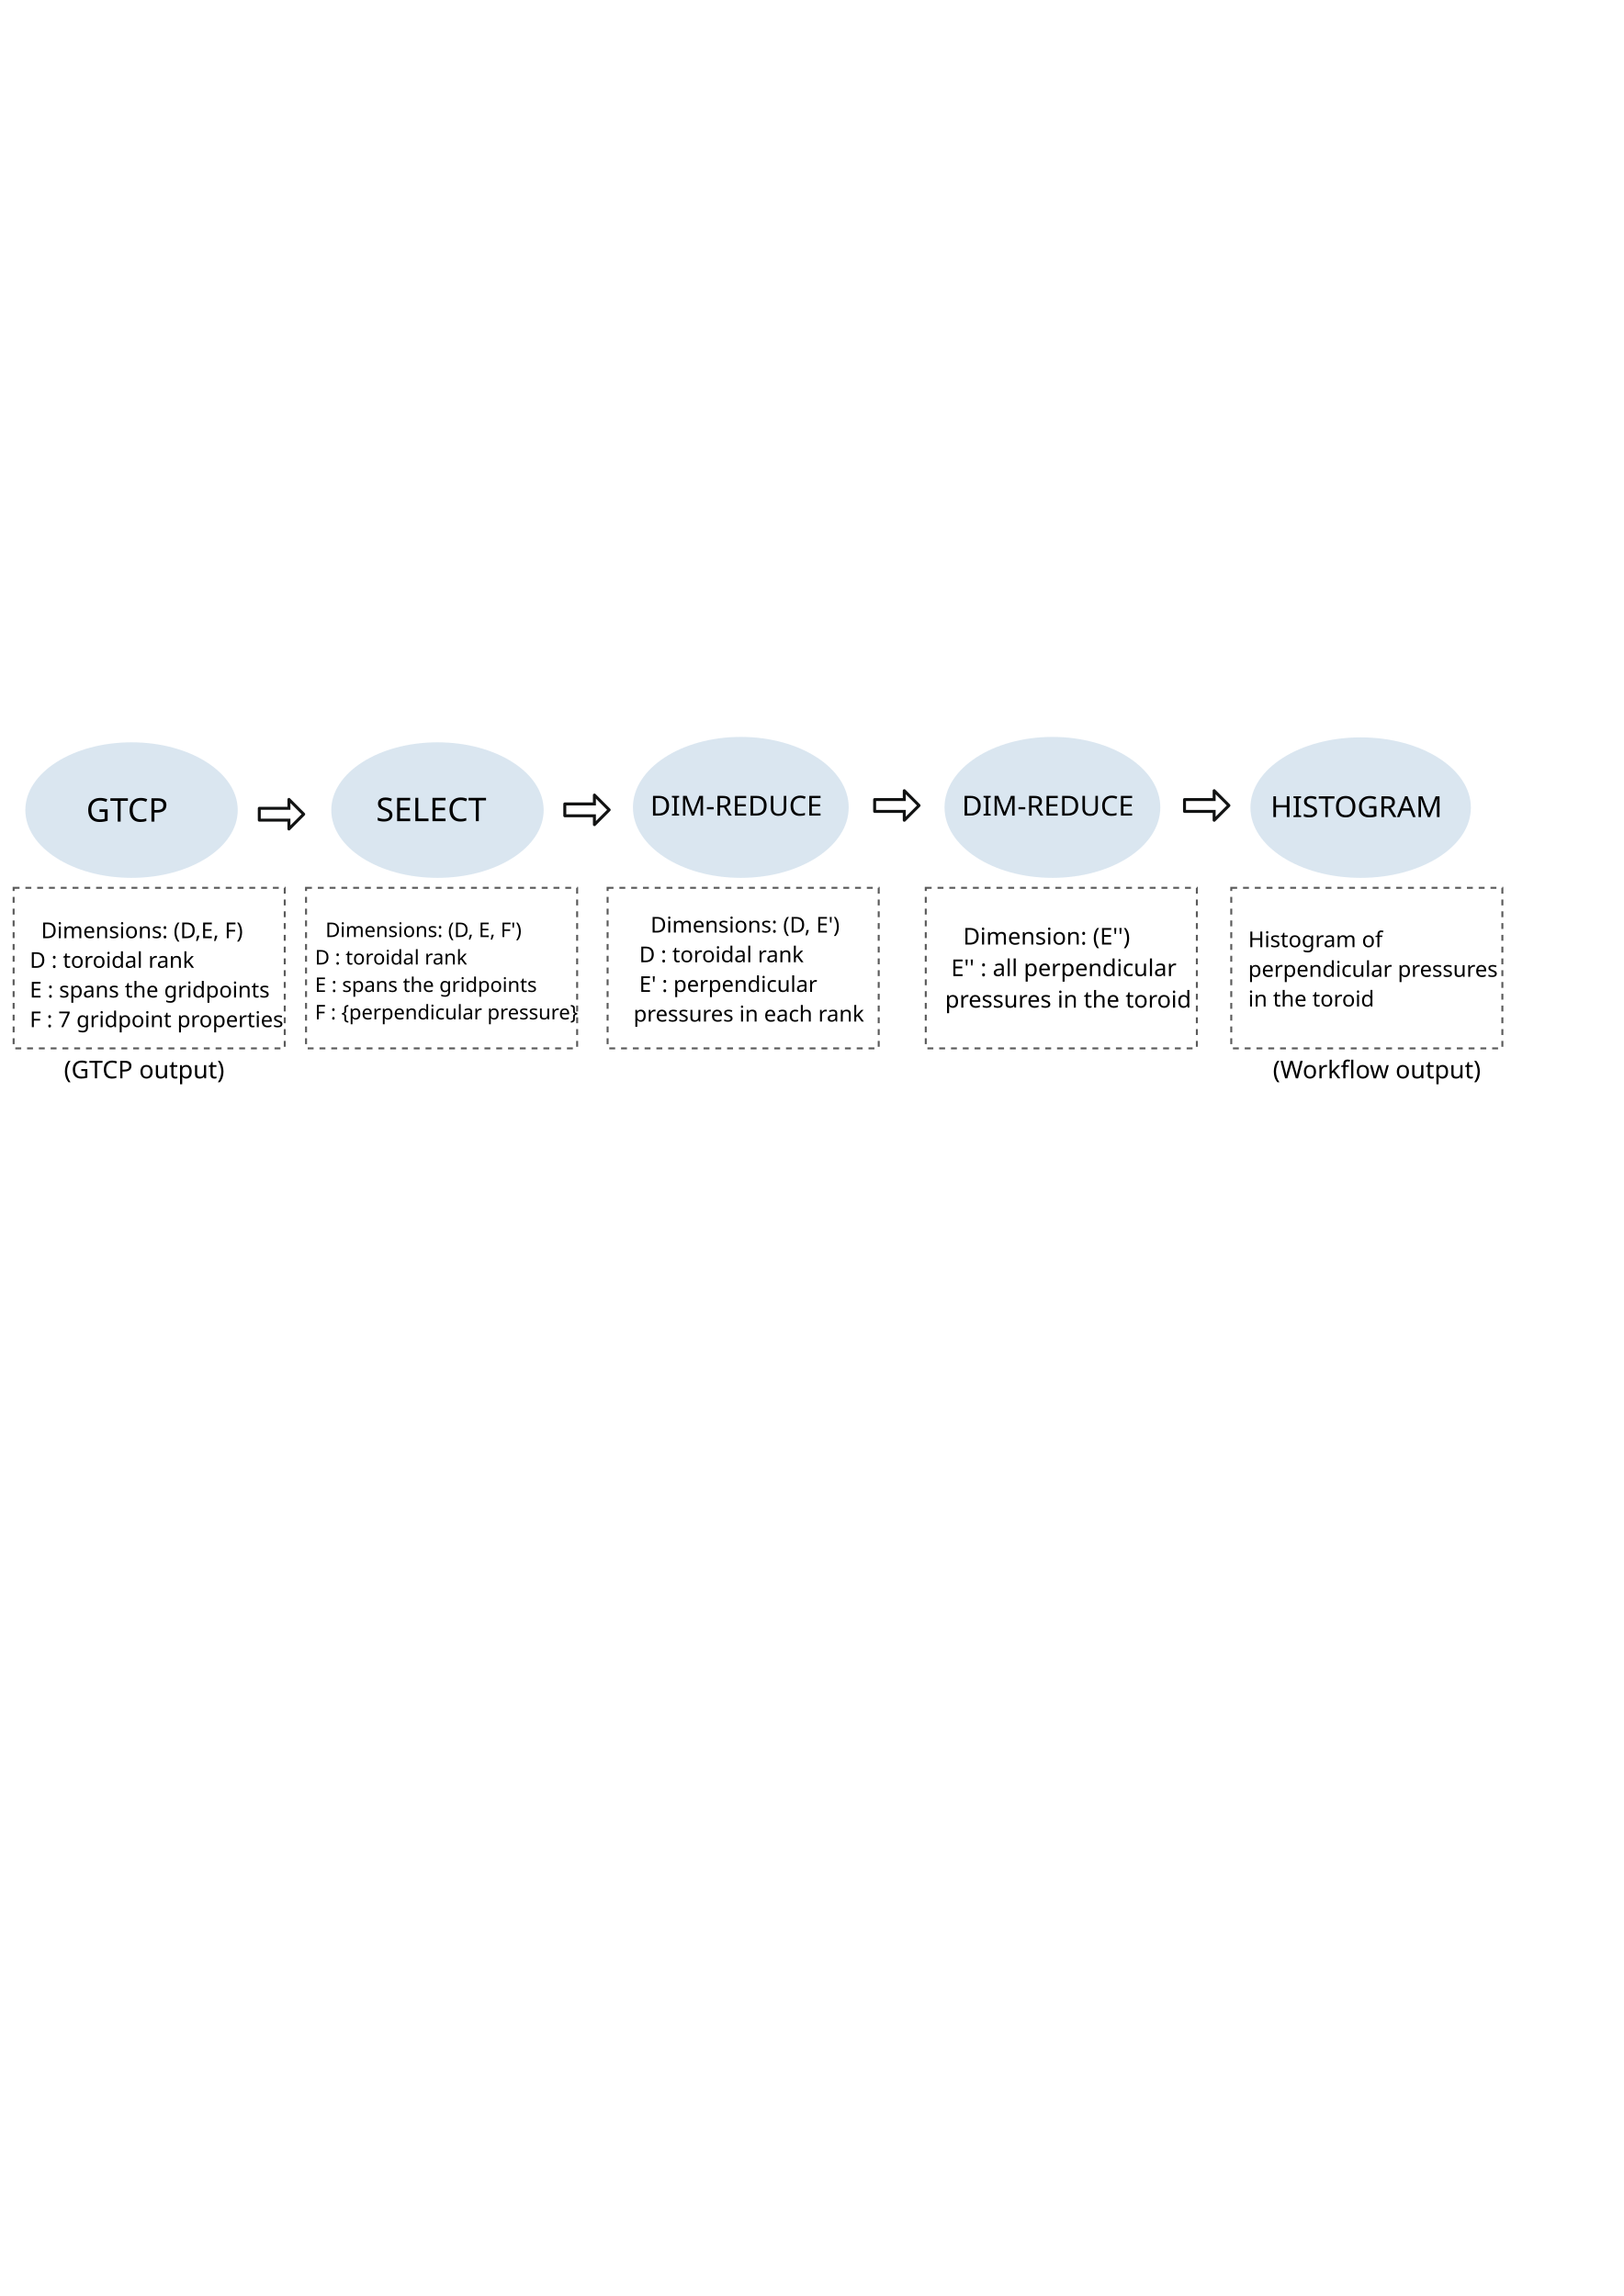
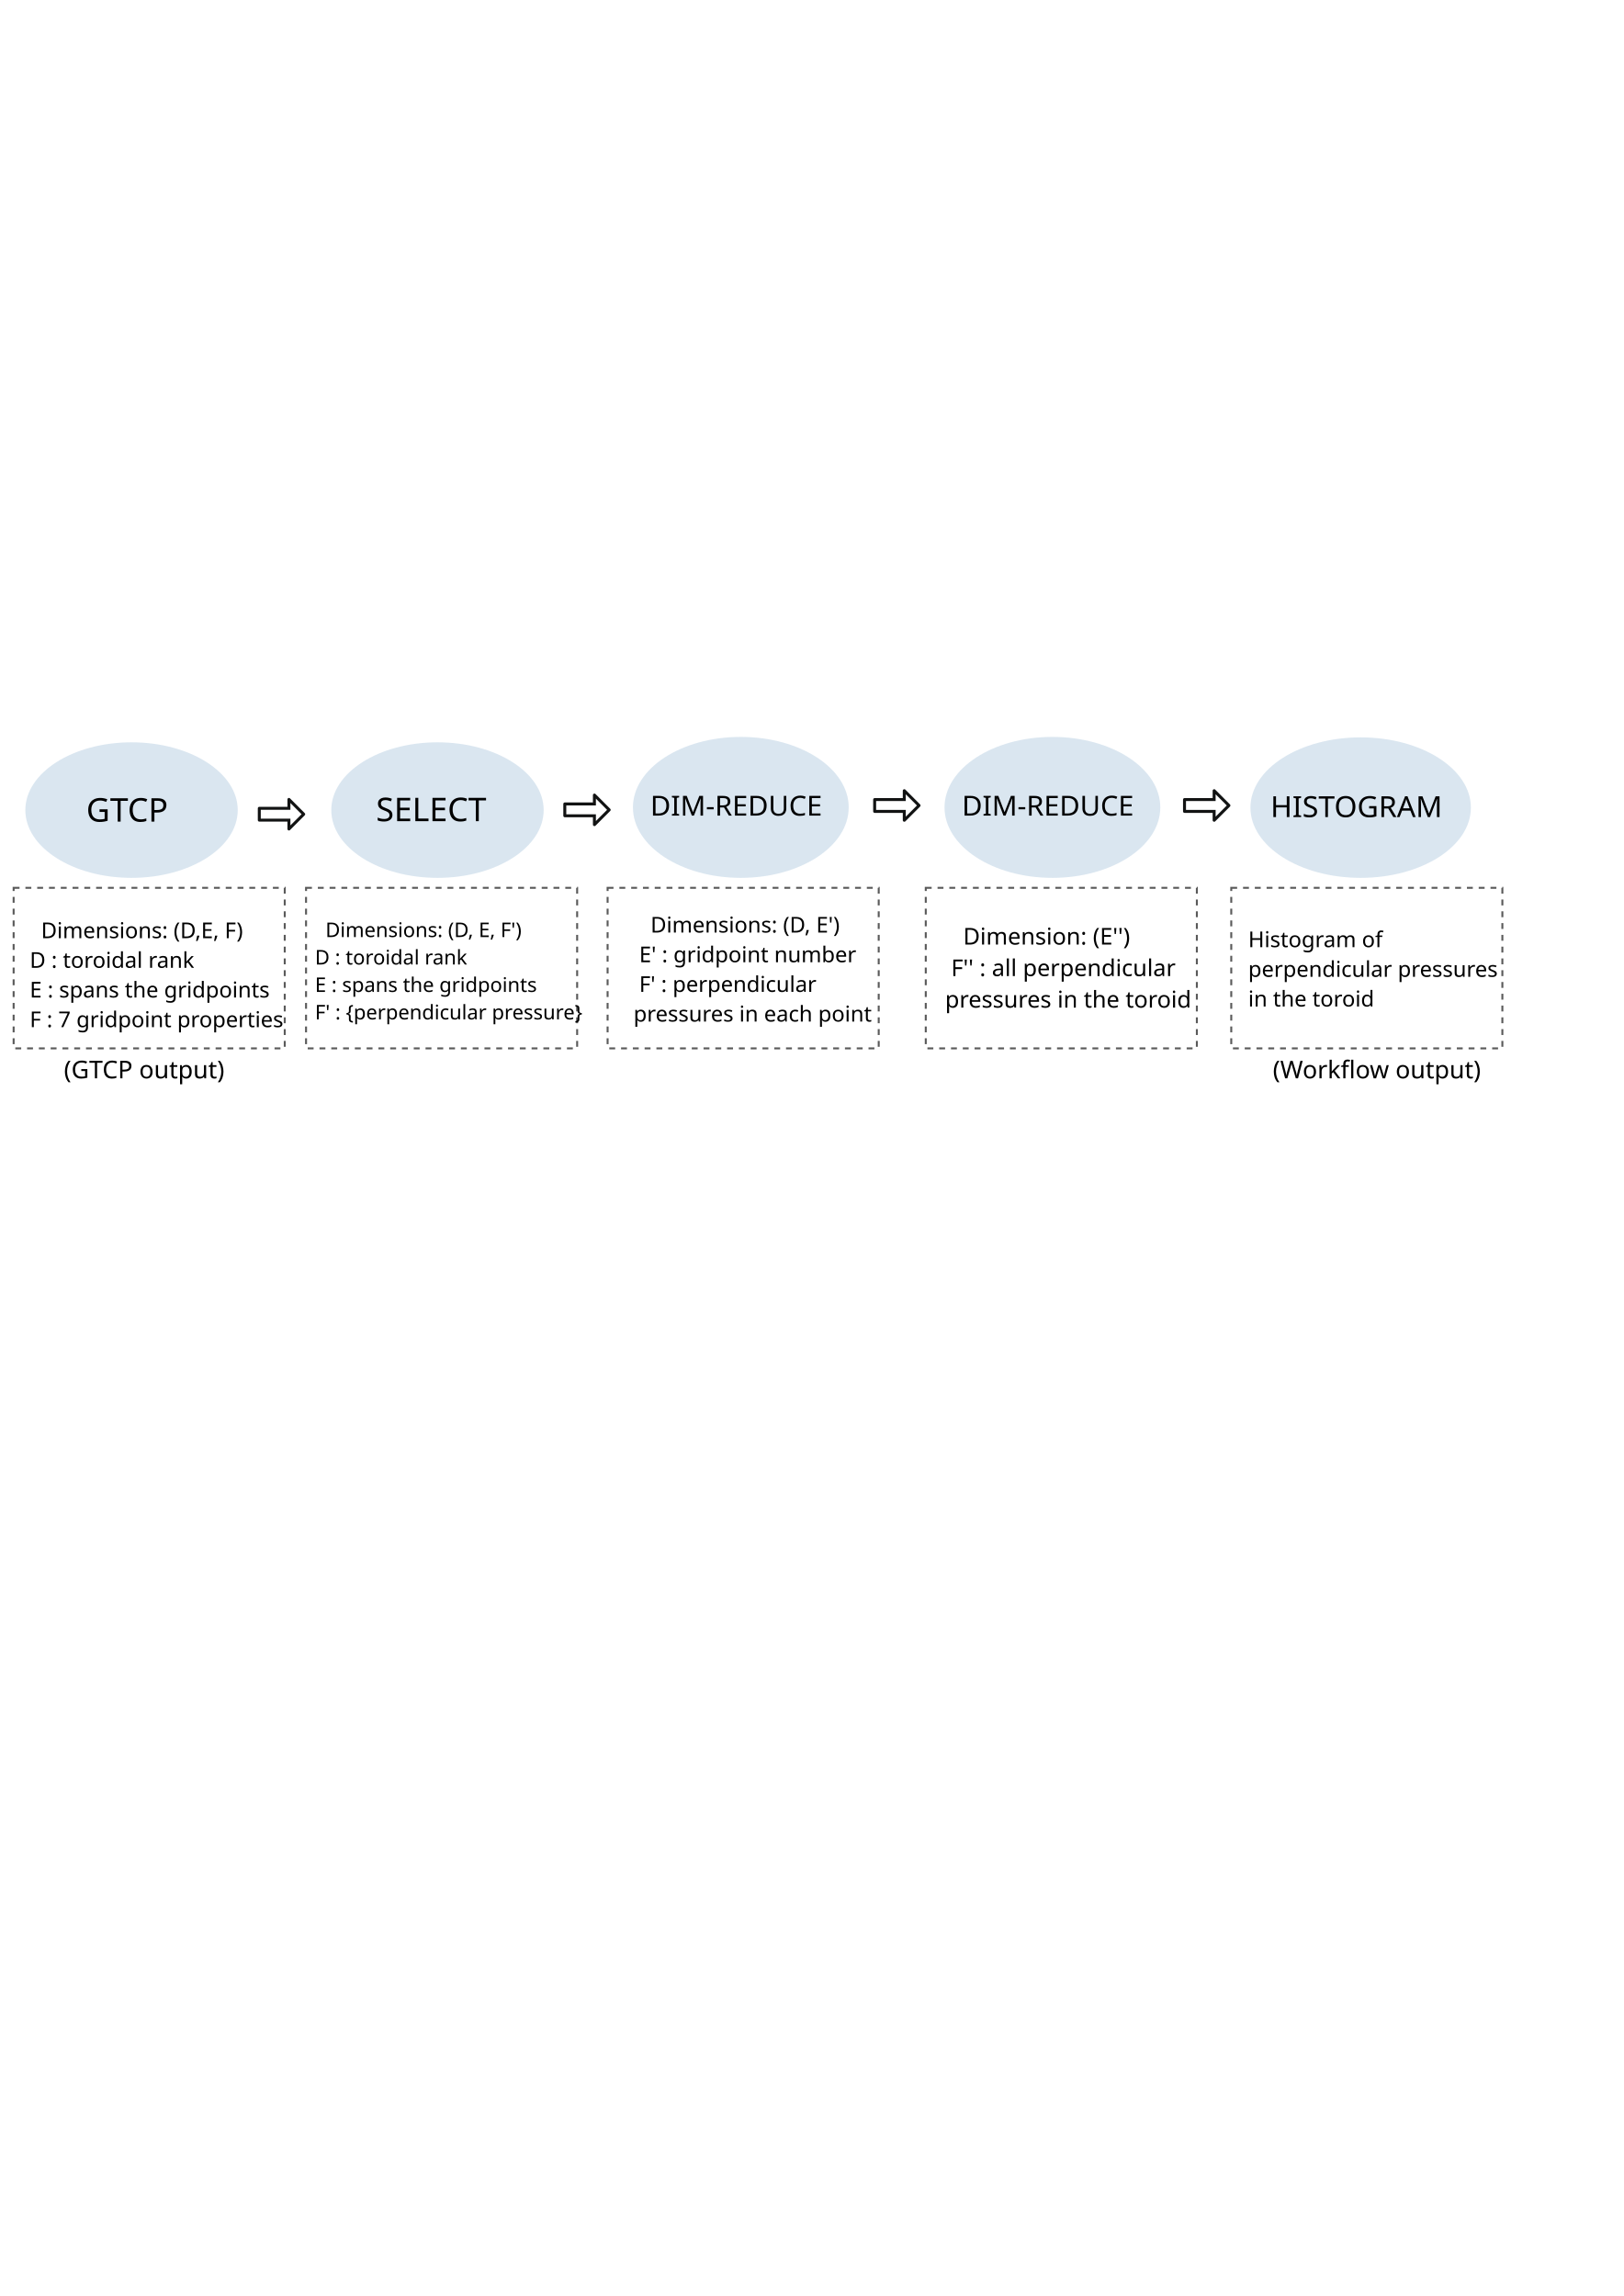
<svg xmlns="http://www.w3.org/2000/svg" xmlns:ns1="http://www.openswatchbook.org/uri/2009/osb" width="210mm" height="297mm" viewBox="0 0 744.094 1052.362" id="svg2" version="1.1">
  <defs id="defs4">
    <marker orient="auto" refY="0.0" refX="0.0" id="marker6159" style="overflow:visible;">
      <path id="path6161" style="fill-rule:evenodd;stroke-width:0.625;stroke-linejoin:round;stroke:#000000;stroke-opacity:1;fill:#000000;fill-opacity:1" d="M 8.719,4.034 L -2.207,0.016 L 8.719,-4.002 C 6.973,-1.63 6.983,1.616 8.719,4.034 z " transform="scale(1.1) rotate(180) translate(1,0)" />
    </marker>
    <marker orient="auto" refY="0.0" refX="0.0" id="Arrow2Lend" style="overflow:visible;">
      <path id="path5856" style="fill-rule:evenodd;stroke-width:0.625;stroke-linejoin:round;stroke:#000000;stroke-opacity:1;fill:#000000;fill-opacity:1" d="M 8.719,4.034 L -2.207,0.016 L 8.719,-4.002 C 6.973,-1.63 6.983,1.616 8.719,4.034 z " transform="scale(1.1) rotate(180) translate(1,0)" />
    </marker>
    <marker orient="auto" refY="0.0" refX="0.0" id="Arrow1Lend" style="overflow:visible;">
      <path id="path5838" d="M 0.0,0.0 L 5.0,-5.0 L -12.5,0.0 L 5.0,5.0 L 0.0,0.0 z " style="fill-rule:evenodd;stroke:#000000;stroke-width:1pt;stroke-opacity:1;fill:#000000;fill-opacity:1" transform="scale(0.8) rotate(180) translate(12.5,0)" />
    </marker>
    <linearGradient id="linearGradient5592" ns1:paint="solid">
      <stop style="stop-color:#dbdee3;stop-opacity:1;" offset="0" id="stop5594" />
    </linearGradient>
  </defs>
  <g id="layer1">
    <ellipse style="opacity:1;fill:#8db2d1;fill-opacity:0.321;fill-rule:evenodd;stroke:none;stroke-width:0.4;stroke-miterlimit:4;stroke-dasharray:none;stroke-dashoffset:0;stroke-opacity:1" id="path4138" cx="60.282" cy="371.3" rx="48.665" ry="31.062" />
    <text xml:space="preserve" style="font-style:normal;font-variant:normal;font-weight:normal;font-stretch:normal;font-size:15px;line-height:125%;font-family:'.Helvetica Neue DeskInterface';-inkscape-font-specification:'.Helvetica Neue DeskInterface, Normal';text-align:start;letter-spacing:0px;word-spacing:0px;writing-mode:lr-tb;text-anchor:start;fill:#000000;fill-opacity:1;stroke:none;stroke-width:1px;stroke-linecap:butt;stroke-linejoin:miter;stroke-opacity:1" x="39.506" y="376.588" id="text4140">
      <tspan id="tspan4142" x="39.506" y="376.588" style="font-style:normal;font-variant:normal;font-weight:normal;font-stretch:normal;font-size:15px;line-height:125%;font-family:'.Helvetica Neue DeskInterface';-inkscape-font-specification:'.Helvetica Neue DeskInterface, Normal';text-align:start;writing-mode:lr-tb;text-anchor:start">GTCP</tspan>
    </text>
    <text xml:space="preserve" style="font-style:normal;font-variant:normal;font-weight:normal;font-stretch:normal;font-size:10px;line-height:136%;font-family:'.Helvetica Neue DeskInterface';-inkscape-font-specification:'.Helvetica Neue DeskInterface, Normal';text-align:start;letter-spacing:0px;word-spacing:0px;writing-mode:lr-tb;text-anchor:start;fill:#000000;fill-opacity:1;stroke:none;stroke-width:1px;stroke-linecap:butt;stroke-linejoin:miter;stroke-opacity:1" x="8.425" y="429.997" id="text5606">
      <tspan id="tspan5631" x="8.425" y="429.997" style="font-style:normal;font-variant:normal;font-weight:normal;font-stretch:normal;font-size:10px;line-height:136%;font-family:'.Helvetica Neue DeskInterface';-inkscape-font-specification:'.Helvetica Neue DeskInterface, Normal';text-align:start;writing-mode:lr-tb;text-anchor:start">    Dimensions: (D,E, F)</tspan>
      <tspan id="tspan5633" x="8.425" y="443.597" style="font-style:normal;font-variant:normal;font-weight:normal;font-stretch:normal;font-size:10px;line-height:136%;font-family:'.Helvetica Neue DeskInterface';-inkscape-font-specification:'.Helvetica Neue DeskInterface, Normal';text-align:start;writing-mode:lr-tb;text-anchor:start">  D : toroidal rank</tspan>
      <tspan x="8.425" y="457.197" style="font-style:normal;font-variant:normal;font-weight:normal;font-stretch:normal;font-size:10px;line-height:136%;font-family:'.Helvetica Neue DeskInterface';-inkscape-font-specification:'.Helvetica Neue DeskInterface, Normal';text-align:start;writing-mode:lr-tb;text-anchor:start" id="tspan4235">  E : spans the gridpoints</tspan>
      <tspan id="tspan5635" x="8.425" y="470.797" style="font-style:normal;font-variant:normal;font-weight:normal;font-stretch:normal;font-size:10px;line-height:136%;font-family:'.Helvetica Neue DeskInterface';-inkscape-font-specification:'.Helvetica Neue DeskInterface, Normal';text-align:start;writing-mode:lr-tb;text-anchor:start">  F : 7 gridpoint properties</tspan>
    </text>
    <ellipse ry="31.062" rx="48.665" cy="371.3" cx="200.483" id="ellipse5666" style="opacity:1;fill:#8db2d1;fill-opacity:0.321;fill-rule:evenodd;stroke:none;stroke-width:0.4;stroke-miterlimit:4;stroke-dasharray:none;stroke-dashoffset:0;stroke-opacity:1" />
    <text id="text5668" y="376.388" x="172.308" style="font-style:normal;font-variant:normal;font-weight:normal;font-stretch:normal;font-size:15px;line-height:125%;font-family:'.Helvetica Neue DeskInterface';-inkscape-font-specification:'.Helvetica Neue DeskInterface, Normal';text-align:start;letter-spacing:0px;word-spacing:0px;writing-mode:lr-tb;text-anchor:start;fill:#000000;fill-opacity:1;stroke:none;stroke-width:1px;stroke-linecap:butt;stroke-linejoin:miter;stroke-opacity:1" xml:space="preserve">
      <tspan style="font-style:normal;font-variant:normal;font-weight:normal;font-stretch:normal;font-size:15px;line-height:125%;font-family:'.Helvetica Neue DeskInterface';-inkscape-font-specification:'.Helvetica Neue DeskInterface, Normal';text-align:start;writing-mode:lr-tb;text-anchor:start" y="376.388" x="172.308" id="tspan5670">SELECT</tspan>
    </text>
    <ellipse ry="32.3" rx="49.441" cy="370.063" cx="339.494" id="ellipse5745" style="opacity:1;fill:#8db2d1;fill-opacity:0.321;fill-rule:evenodd;stroke:none;stroke-width:0.4;stroke-miterlimit:4;stroke-dasharray:none;stroke-dashoffset:0;stroke-opacity:1" />
    <text id="text5747" y="377.232" x="295.317" style="font-style:normal;font-variant:normal;font-weight:normal;font-stretch:normal;font-size:12.746px;line-height:125%;font-family:'.Helvetica Neue DeskInterface';-inkscape-font-specification:'.Helvetica Neue DeskInterface, Normal';text-align:start;letter-spacing:0px;word-spacing:0px;writing-mode:lr-tb;text-anchor:start;fill:#000000;fill-opacity:1;stroke:none;stroke-width:1px;stroke-linecap:butt;stroke-linejoin:miter;stroke-opacity:1" xml:space="preserve" transform="scale(1.009103,0.9909796)">
      <tspan style="font-style:normal;font-variant:normal;font-weight:normal;font-stretch:normal;font-size:12.746px;line-height:125%;font-family:'.Helvetica Neue DeskInterface';-inkscape-font-specification:'.Helvetica Neue DeskInterface, Normal';text-align:start;writing-mode:lr-tb;text-anchor:start" y="377.232" x="295.317" id="tspan5749">DIM-REDUCE</tspan>
    </text>
    <text xml:space="preserve" style="font-style:normal;font-weight:normal;font-size:40px;line-height:125%;font-family:sans-serif;letter-spacing:0px;word-spacing:0px;fill:#000000;fill-opacity:1;stroke:none;stroke-width:1px;stroke-linecap:butt;stroke-linejoin:miter;stroke-opacity:1" x="259.609" y="375.56" id="text5777">
      <tspan id="tspan5779" x="259.609" y="375.56" />
    </text>
    <g id="g7007" transform="matrix(0.6783709,0,0,0.6783709,118.1489,362.3375)">
      <path id="Arrow_Right" d="m 31.705,15.284 0,0 0,0 -9.97,-9.991 C 21.101,4.633 19.987,5.131 20.012,6.027 l 0,4.976 C 20.008,11.002 20.004,11 20,11 L 1,11 c -0.55,0 -1,0.45 -1,1 l 0,8 c 0,0.55 0.45,1 1,1 l 19,0 c 0.004,0 0.008,-0.002 0.012,-0.002 l 0,4.972 c -0.024,0.892 1.082,1.376 1.715,0.742 l 9.977,-9.999 c 0.394,-0.395 0.394,-1.035 10e-4,-1.429 z m -9.688,8.28 0,-4.564 -0.017,0 -1,0 -0.988,0 0,0.002 C 20.008,19.002 20.004,19 20,19 l -1,0 -17,0 0,-6 17,0 1,0 c 0.004,0 0.008,-0.002 0.012,-0.002 l 0,0.002 0.988,0 1,0 0.017,0 0,-4.568 7.55,7.566 -7.55,7.566 z" style="clip-rule:evenodd;fill:#121313;fill-rule:evenodd" />
      <g id="g6989" />
      <g id="g6991" />
      <g id="g6993" />
      <g id="g6995" />
      <g id="g6997" />
      <g id="g6999" />
    </g>
    <text id="text4237" y="429.492" x="139.529" style="font-style:normal;font-variant:normal;font-weight:normal;font-stretch:normal;font-size:10px;line-height:136%;font-family:'.Helvetica Neue DeskInterface';-inkscape-font-specification:'.Helvetica Neue DeskInterface, Normal';text-align:start;letter-spacing:0px;word-spacing:0px;writing-mode:lr-tb;text-anchor:start;fill:#000000;fill-opacity:1;stroke:none;stroke-width:1px;stroke-linecap:butt;stroke-linejoin:miter;stroke-opacity:1" xml:space="preserve">
      <tspan style="font-style:normal;font-variant:normal;font-weight:normal;font-stretch:normal;font-size:9.25px;line-height:136%;font-family:'.Helvetica Neue DeskInterface';-inkscape-font-specification:'.Helvetica Neue DeskInterface, Normal';text-align:start;writing-mode:lr-tb;text-anchor:start" y="429.492" x="139.529" id="tspan4239">    Dimensions: (D, E, F')</tspan>
      <tspan style="font-style:normal;font-variant:normal;font-weight:normal;font-stretch:normal;font-size:9.25px;line-height:136%;font-family:'.Helvetica Neue DeskInterface';-inkscape-font-specification:'.Helvetica Neue DeskInterface, Normal';text-align:start;writing-mode:lr-tb;text-anchor:start" y="442.072" x="139.529" id="tspan4241">  D : toroidal rank</tspan>
      <tspan id="tspan4243" style="font-style:normal;font-variant:normal;font-weight:normal;font-stretch:normal;font-size:9.25px;line-height:136%;font-family:'.Helvetica Neue DeskInterface';-inkscape-font-specification:'.Helvetica Neue DeskInterface, Normal';text-align:start;writing-mode:lr-tb;text-anchor:start" y="454.652" x="139.529">  E : spans the gridpoints</tspan>
-       <tspan style="font-style:normal;font-variant:normal;font-weight:normal;font-stretch:normal;font-size:9.25px;line-height:136%;font-family:'.Helvetica Neue DeskInterface';-inkscape-font-specification:'.Helvetica Neue DeskInterface, Normal';text-align:start;writing-mode:lr-tb;text-anchor:start" y="467.232" x="139.529" id="tspan4245">  F : {perpendicular pressure}</tspan>
+       <tspan style="font-style:normal;font-variant:normal;font-weight:normal;font-stretch:normal;font-size:9.25px;line-height:136%;font-family:'.Helvetica Neue DeskInterface';-inkscape-font-specification:'.Helvetica Neue DeskInterface, Normal';text-align:start;writing-mode:lr-tb;text-anchor:start" y="467.232" x="139.529" id="tspan4245">  F' : {perpendicular pressure}</tspan>
    </text>
    <text xml:space="preserve" style="font-style:normal;font-variant:normal;font-weight:normal;font-stretch:normal;font-size:10px;line-height:136%;font-family:'.Helvetica Neue DeskInterface';-inkscape-font-specification:'.Helvetica Neue DeskInterface, Normal';text-align:start;letter-spacing:0px;word-spacing:0px;writing-mode:lr-tb;text-anchor:start;fill:#000000;fill-opacity:1;stroke:none;stroke-width:1px;stroke-linecap:butt;stroke-linejoin:miter;stroke-opacity:1" x="287.718" y="427.431" id="text4247">
      <tspan id="tspan4249" x="287.718" y="427.431" style="font-style:normal;font-variant:normal;font-weight:normal;font-stretch:normal;font-size:10px;line-height:136%;font-family:'.Helvetica Neue DeskInterface';-inkscape-font-specification:'.Helvetica Neue DeskInterface, Normal';text-align:start;writing-mode:lr-tb;text-anchor:start">    Dimensions: (D, E')</tspan>
-       <tspan id="tspan4251" x="287.718" y="441.031" style="font-style:normal;font-variant:normal;font-weight:normal;font-stretch:normal;font-size:10px;line-height:136%;font-family:'.Helvetica Neue DeskInterface';-inkscape-font-specification:'.Helvetica Neue DeskInterface, Normal';text-align:start;writing-mode:lr-tb;text-anchor:start">  D : toroidal rank</tspan>
-       <tspan id="tspan4255" x="287.718" y="454.631" style="font-style:normal;font-variant:normal;font-weight:normal;font-stretch:normal;font-size:10px;line-height:136%;font-family:'.Helvetica Neue DeskInterface';-inkscape-font-specification:'.Helvetica Neue DeskInterface, Normal';text-align:start;writing-mode:lr-tb;text-anchor:start">  E' : perpendicular </tspan>
-       <tspan x="287.718" y="468.231" style="font-style:normal;font-variant:normal;font-weight:normal;font-stretch:normal;font-size:10px;line-height:136%;font-family:'.Helvetica Neue DeskInterface';-inkscape-font-specification:'.Helvetica Neue DeskInterface, Normal';text-align:start;writing-mode:lr-tb;text-anchor:start" id="tspan4259"> pressures in each rank</tspan>
+       <tspan id="tspan4251" x="287.718" y="441.031" style="font-style:normal;font-variant:normal;font-weight:normal;font-stretch:normal;font-size:10px;line-height:136%;font-family:'.Helvetica Neue DeskInterface';-inkscape-font-specification:'.Helvetica Neue DeskInterface, Normal';text-align:start;writing-mode:lr-tb;text-anchor:start">  E' : gridpoint number</tspan>
+       <tspan id="tspan4255" x="287.718" y="454.631" style="font-style:normal;font-variant:normal;font-weight:normal;font-stretch:normal;font-size:10px;line-height:136%;font-family:'.Helvetica Neue DeskInterface';-inkscape-font-specification:'.Helvetica Neue DeskInterface, Normal';text-align:start;writing-mode:lr-tb;text-anchor:start">  F' : perpendicular </tspan>
+       <tspan x="287.718" y="468.231" style="font-style:normal;font-variant:normal;font-weight:normal;font-stretch:normal;font-size:10px;line-height:136%;font-family:'.Helvetica Neue DeskInterface';-inkscape-font-specification:'.Helvetica Neue DeskInterface, Normal';text-align:start;writing-mode:lr-tb;text-anchor:start" id="tspan4259"> pressures in each point</tspan>
    </text>
    <text id="text4206" y="432.936" x="430.336" style="font-style:normal;font-variant:normal;font-weight:normal;font-stretch:normal;font-size:10.625px;line-height:136%;font-family:'.Helvetica Neue DeskInterface';-inkscape-font-specification:'.Helvetica Neue DeskInterface, Normal';text-align:start;letter-spacing:0px;word-spacing:0px;writing-mode:lr-tb;text-anchor:start;fill:#000000;fill-opacity:1;stroke:none;stroke-width:1px;stroke-linecap:butt;stroke-linejoin:miter;stroke-opacity:1" xml:space="preserve">
      <tspan style="font-style:normal;font-variant:normal;font-weight:normal;font-stretch:normal;font-size:10.625px;line-height:136%;font-family:'.Helvetica Neue DeskInterface';-inkscape-font-specification:'.Helvetica Neue DeskInterface, Normal';text-align:start;writing-mode:lr-tb;text-anchor:start" y="432.936" x="430.336" id="tspan4208">    Dimension: (E'')</tspan>
-       <tspan style="font-style:normal;font-variant:normal;font-weight:normal;font-stretch:normal;font-size:10.625px;line-height:136%;font-family:'.Helvetica Neue DeskInterface';-inkscape-font-specification:'.Helvetica Neue DeskInterface, Normal';text-align:start;writing-mode:lr-tb;text-anchor:start" y="447.386" x="430.336" id="tspan4212">  E'' : all perpendicular </tspan>
+       <tspan style="font-style:normal;font-variant:normal;font-weight:normal;font-stretch:normal;font-size:10.625px;line-height:136%;font-family:'.Helvetica Neue DeskInterface';-inkscape-font-specification:'.Helvetica Neue DeskInterface, Normal';text-align:start;writing-mode:lr-tb;text-anchor:start" y="447.386" x="430.336" id="tspan4212">  F'' : all perpendicular </tspan>
      <tspan id="tspan4214" style="font-style:normal;font-variant:normal;font-weight:normal;font-stretch:normal;font-size:10.625px;line-height:136%;font-family:'.Helvetica Neue DeskInterface';-inkscape-font-specification:'.Helvetica Neue DeskInterface, Normal';text-align:start;writing-mode:lr-tb;text-anchor:start" y="461.836" x="430.336"> pressures in the toroid</tspan>
    </text>
    <ellipse ry="32.195" rx="50.512" cy="370.167" cx="623.547" id="ellipse5038" style="opacity:1;fill:#8db2d1;fill-opacity:0.321;fill-rule:evenodd;stroke:none;stroke-width:0.4;stroke-miterlimit:4;stroke-dasharray:none;stroke-dashoffset:0;stroke-opacity:1" />
    <text id="text5040" y="376.588" x="579.02" style="font-style:normal;font-variant:normal;font-weight:normal;font-stretch:normal;font-size:13.406px;line-height:125%;font-family:'.Helvetica Neue DeskInterface';-inkscape-font-specification:'.Helvetica Neue DeskInterface, Normal';text-align:start;letter-spacing:0px;word-spacing:0px;writing-mode:lr-tb;text-anchor:start;fill:#000000;fill-opacity:1;stroke:none;stroke-width:1px;stroke-linecap:butt;stroke-linejoin:miter;stroke-opacity:1" xml:space="preserve" transform="scale(1.005562,0.9944689)">
      <tspan style="font-style:normal;font-variant:normal;font-weight:normal;font-stretch:normal;font-size:13.406px;line-height:125%;font-family:'.Helvetica Neue DeskInterface';-inkscape-font-specification:'.Helvetica Neue DeskInterface, Normal';text-align:start;writing-mode:lr-tb;text-anchor:start" y="376.588" x="579.02" id="tspan5042">HISTOGRAM</tspan>
    </text>
    <rect y="406.93" x="564.249" height="73.586" width="124.239" id="rect5044" style="opacity:0.648;fill:none;fill-opacity:0.216;fill-rule:evenodd;stroke:#000000;stroke-width:0.9;stroke-miterlimit:4;stroke-dasharray:2.7, 2.7;stroke-dashoffset:0;stroke-opacity:1" />
    <text xml:space="preserve" style="font-style:normal;font-variant:normal;font-weight:normal;font-stretch:normal;font-size:10px;line-height:136%;font-family:'.Helvetica Neue DeskInterface';-inkscape-font-specification:'.Helvetica Neue DeskInterface, Normal';text-align:start;letter-spacing:0px;word-spacing:0px;writing-mode:lr-tb;text-anchor:start;fill:#000000;fill-opacity:1;stroke:none;stroke-width:1px;stroke-linecap:butt;stroke-linejoin:miter;stroke-opacity:1" x="572.024" y="434.129" id="text5046">
      <tspan x="572.024" y="434.129" style="font-style:normal;font-variant:normal;font-weight:normal;font-stretch:normal;font-size:10px;line-height:136%;font-family:'.Helvetica Neue DeskInterface';-inkscape-font-specification:'.Helvetica Neue DeskInterface, Normal';text-align:start;writing-mode:lr-tb;text-anchor:start" id="tspan5052">Histogram of</tspan>
      <tspan x="572.024" y="447.729" style="font-style:normal;font-variant:normal;font-weight:normal;font-stretch:normal;font-size:10px;line-height:136%;font-family:'.Helvetica Neue DeskInterface';-inkscape-font-specification:'.Helvetica Neue DeskInterface, Normal';text-align:start;writing-mode:lr-tb;text-anchor:start" id="tspan5059">perpendicular pressures</tspan>
      <tspan x="572.024" y="461.329" style="font-style:normal;font-variant:normal;font-weight:normal;font-stretch:normal;font-size:10px;line-height:136%;font-family:'.Helvetica Neue DeskInterface';-inkscape-font-specification:'.Helvetica Neue DeskInterface, Normal';text-align:start;writing-mode:lr-tb;text-anchor:start" id="tspan5061">in the toroid</tspan>
    </text>
    <ellipse style="opacity:1;fill:#8db2d1;fill-opacity:0.321;fill-rule:evenodd;stroke:none;stroke-width:0.4;stroke-miterlimit:4;stroke-dasharray:none;stroke-dashoffset:0;stroke-opacity:1" id="ellipse5859" cx="482.288" cy="370.063" rx="49.441" ry="32.3" />
    <text transform="scale(1.009103,0.9909796)" xml:space="preserve" style="font-style:normal;font-variant:normal;font-weight:normal;font-stretch:normal;font-size:12.746px;line-height:125%;font-family:'.Helvetica Neue DeskInterface';-inkscape-font-specification:'.Helvetica Neue DeskInterface, Normal';text-align:start;letter-spacing:0px;word-spacing:0px;writing-mode:lr-tb;text-anchor:start;fill:#000000;fill-opacity:1;stroke:none;stroke-width:1px;stroke-linecap:butt;stroke-linejoin:miter;stroke-opacity:1" x="436.824" y="377.232" id="text5861">
      <tspan id="tspan5863" x="436.824" y="377.232" style="font-style:normal;font-variant:normal;font-weight:normal;font-stretch:normal;font-size:12.746px;line-height:125%;font-family:'.Helvetica Neue DeskInterface';-inkscape-font-specification:'.Helvetica Neue DeskInterface, Normal';text-align:start;writing-mode:lr-tb;text-anchor:start">DIM-REDUCE</tspan>
    </text>
    <g transform="matrix(0.6783709,0,0,0.6783709,258.149,360.3375)" id="g5865">
      <path style="clip-rule:evenodd;fill:#121313;fill-rule:evenodd" d="m 31.705,15.284 0,0 0,0 -9.97,-9.991 C 21.101,4.633 19.987,5.131 20.012,6.027 l 0,4.976 C 20.008,11.002 20.004,11 20,11 L 1,11 c -0.55,0 -1,0.45 -1,1 l 0,8 c 0,0.55 0.45,1 1,1 l 19,0 c 0.004,0 0.008,-0.002 0.012,-0.002 l 0,4.972 c -0.024,0.892 1.082,1.376 1.715,0.742 l 9.977,-9.999 c 0.394,-0.395 0.394,-1.035 10e-4,-1.429 z m -9.688,8.28 0,-4.564 -0.017,0 -1,0 -0.988,0 0,0.002 C 20.008,19.002 20.004,19 20,19 l -1,0 -17,0 0,-6 17,0 1,0 c 0.004,0 0.008,-0.002 0.012,-0.002 l 0,0.002 0.988,0 1,0 0.017,0 0,-4.568 7.55,7.566 -7.55,7.566 z" id="path5867" />
      <g id="g5869" />
      <g id="g5871" />
      <g id="g5873" />
      <g id="g5875" />
      <g id="g5877" />
      <g id="g5879" />
    </g>
    <g id="g5881" transform="matrix(0.6783709,0,0,0.6783709,400.149,358.3375)">
      <path id="path5883" d="m 31.705,15.284 0,0 0,0 -9.97,-9.991 C 21.101,4.633 19.987,5.131 20.012,6.027 l 0,4.976 C 20.008,11.002 20.004,11 20,11 L 1,11 c -0.55,0 -1,0.45 -1,1 l 0,8 c 0,0.55 0.45,1 1,1 l 19,0 c 0.004,0 0.008,-0.002 0.012,-0.002 l 0,4.972 c -0.024,0.892 1.082,1.376 1.715,0.742 l 9.977,-9.999 c 0.394,-0.395 0.394,-1.035 10e-4,-1.429 z m -9.688,8.28 0,-4.564 -0.017,0 -1,0 -0.988,0 0,0.002 C 20.008,19.002 20.004,19 20,19 l -1,0 -17,0 0,-6 17,0 1,0 c 0.004,0 0.008,-0.002 0.012,-0.002 l 0,0.002 0.988,0 1,0 0.017,0 0,-4.568 7.55,7.566 -7.55,7.566 z" style="clip-rule:evenodd;fill:#121313;fill-rule:evenodd" />
      <g id="g5885" />
      <g id="g5887" />
      <g id="g5889" />
      <g id="g5891" />
      <g id="g5893" />
      <g id="g5895" />
    </g>
    <g transform="matrix(0.6783709,0,0,0.6783709,542.149,358.3375)" id="g5897">
      <path style="clip-rule:evenodd;fill:#121313;fill-rule:evenodd" d="m 31.705,15.284 0,0 0,0 -9.97,-9.991 C 21.101,4.633 19.987,5.131 20.012,6.027 l 0,4.976 C 20.008,11.002 20.004,11 20,11 L 1,11 c -0.55,0 -1,0.45 -1,1 l 0,8 c 0,0.55 0.45,1 1,1 l 19,0 c 0.004,0 0.008,-0.002 0.012,-0.002 l 0,4.972 c -0.024,0.892 1.082,1.376 1.715,0.742 l 9.977,-9.999 c 0.394,-0.395 0.394,-1.035 10e-4,-1.429 z m -9.688,8.28 0,-4.564 -0.017,0 -1,0 -0.988,0 0,0.002 C 20.008,19.002 20.004,19 20,19 l -1,0 -17,0 0,-6 17,0 1,0 c 0.004,0 0.008,-0.002 0.012,-0.002 l 0,0.002 0.988,0 1,0 0.017,0 0,-4.568 7.55,7.566 -7.55,7.566 z" id="path5899" />
      <g id="g5901" />
      <g id="g5903" />
      <g id="g5905" />
      <g id="g5907" />
      <g id="g5909" />
      <g id="g5911" />
    </g>
    <rect style="opacity:0.648;fill:none;fill-opacity:0.216;fill-rule:evenodd;stroke:#000000;stroke-width:0.9;stroke-miterlimit:4;stroke-dasharray:2.7, 2.7;stroke-dashoffset:0;stroke-opacity:1" id="rect5913" width="124.239" height="73.586" x="424.249" y="406.93" />
    <rect y="406.93" x="278.449" height="73.586" width="124.239" id="rect5915" style="opacity:0.648;fill:none;fill-opacity:0.216;fill-rule:evenodd;stroke:#000000;stroke-width:0.9;stroke-miterlimit:4;stroke-dasharray:2.7, 2.7;stroke-dashoffset:0;stroke-opacity:1" />
    <rect style="opacity:0.648;fill:none;fill-opacity:0.216;fill-rule:evenodd;stroke:#000000;stroke-width:0.9;stroke-miterlimit:4;stroke-dasharray:2.7, 2.7;stroke-dashoffset:0;stroke-opacity:1" id="rect5917" width="124.239" height="73.586" x="140.249" y="406.93" />
    <rect y="406.93" x="6.249" height="73.586" width="124.239" id="rect5919" style="opacity:0.648;fill:none;fill-opacity:0.216;fill-rule:evenodd;stroke:#000000;stroke-width:0.9;stroke-miterlimit:4;stroke-dasharray:2.7, 2.7;stroke-dashoffset:0;stroke-opacity:1" />
    <text xml:space="preserve" style="font-style:normal;font-variant:normal;font-weight:normal;font-stretch:normal;font-size:12.5px;line-height:125%;font-family:'.Helvetica Neue DeskInterface';-inkscape-font-specification:'.Helvetica Neue DeskInterface, Normal';text-align:start;letter-spacing:0px;word-spacing:0px;writing-mode:lr-tb;text-anchor:start;fill:#000000;fill-opacity:1;stroke:none;stroke-width:1px;stroke-linecap:butt;stroke-linejoin:miter;stroke-opacity:1" x="29.294" y="494.253" id="text5923">
      <tspan id="tspan5925" x="29.294" y="494.253" style="font-style:normal;font-variant:normal;font-weight:normal;font-stretch:normal;font-size:11.25px;line-height:125%;font-family:'.Helvetica Neue DeskInterface';-inkscape-font-specification:'.Helvetica Neue DeskInterface, Normal';text-align:start;writing-mode:lr-tb;text-anchor:start">(GTCP output)</tspan>
    </text>
    <text id="text5946" y="494.253" x="583.294" style="font-style:normal;font-variant:normal;font-weight:normal;font-stretch:normal;font-size:12.5px;line-height:125%;font-family:'.Helvetica Neue DeskInterface';-inkscape-font-specification:'.Helvetica Neue DeskInterface, Normal';text-align:start;letter-spacing:0px;word-spacing:0px;writing-mode:lr-tb;text-anchor:start;fill:#000000;fill-opacity:1;stroke:none;stroke-width:1px;stroke-linecap:butt;stroke-linejoin:miter;stroke-opacity:1" xml:space="preserve">
      <tspan style="font-style:normal;font-variant:normal;font-weight:normal;font-stretch:normal;font-size:11.25px;line-height:125%;font-family:'.Helvetica Neue DeskInterface';-inkscape-font-specification:'.Helvetica Neue DeskInterface, Normal';text-align:start;writing-mode:lr-tb;text-anchor:start" y="494.253" x="583.294" id="tspan5948">(Workflow output)</tspan>
    </text>
  </g>
</svg>
